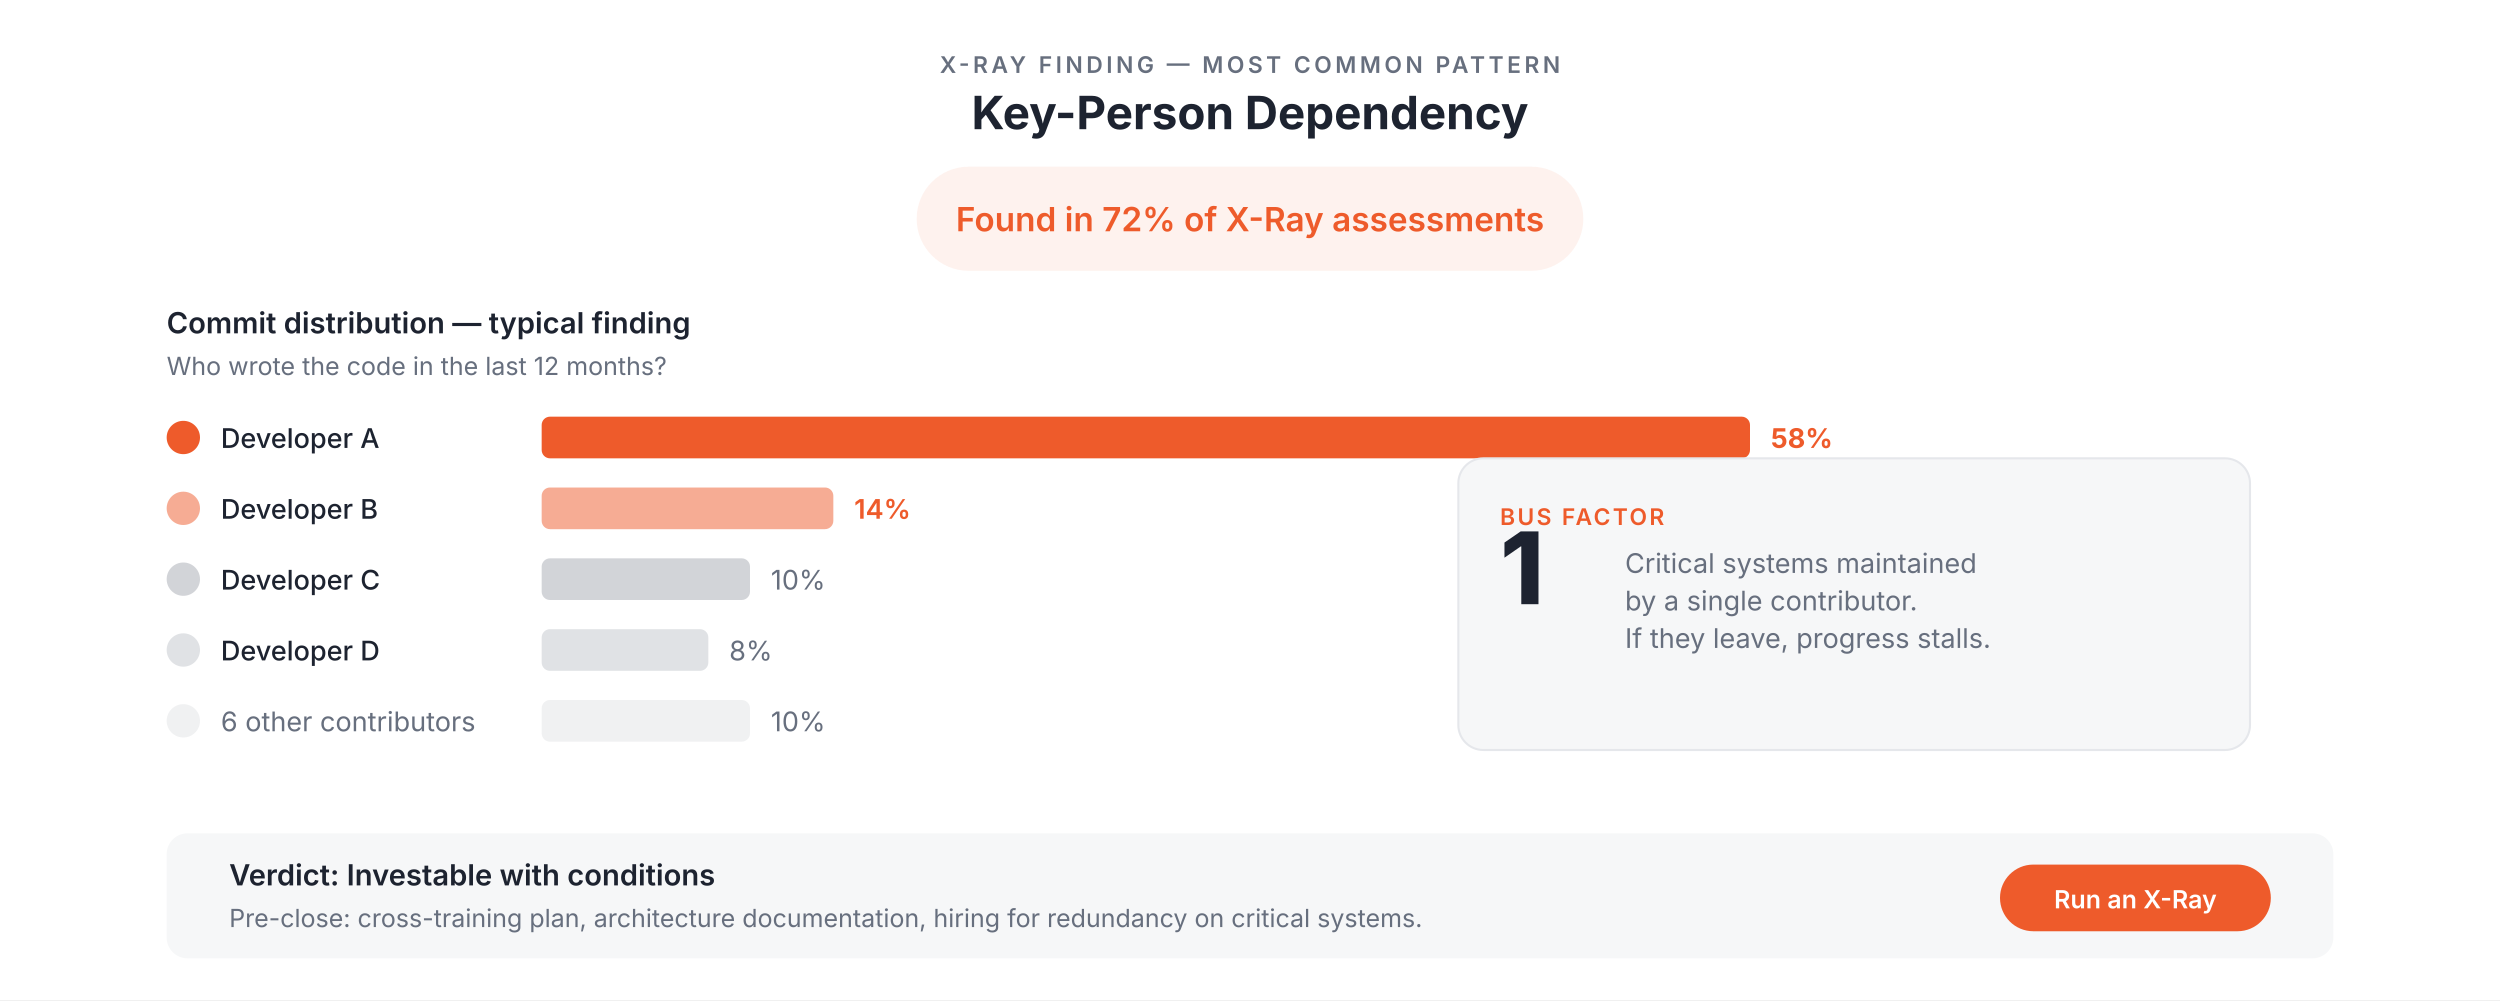
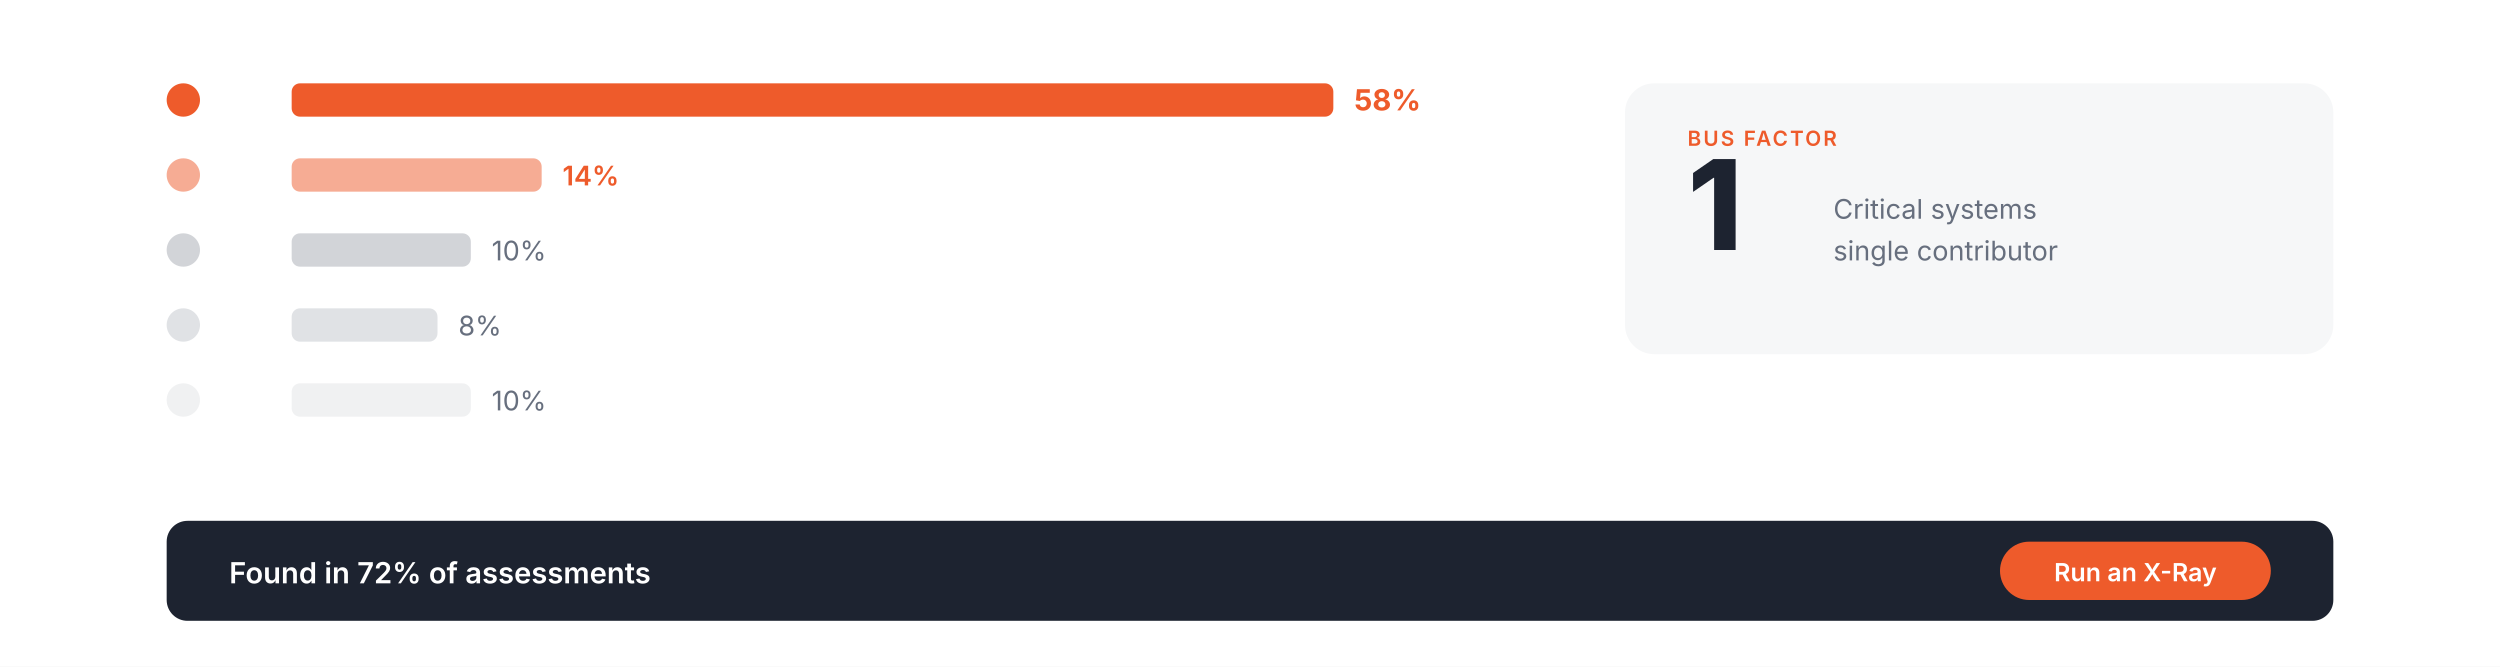
- <svg xmlns="http://www.w3.org/2000/svg" viewBox="0 0 1200 480" font-family="Inter, sans-serif">
-   <rect width="1200" height="480" fill="#FFFFFF" />
-   <text x="600" y="35" text-anchor="middle" fill="#676F7E" font-size="11" font-weight="600" letter-spacing="0.15em">X-RAY FINDING — MOST COMMON PATTERN</text>
-   <text x="600" y="62" text-anchor="middle" fill="#1D2330" font-size="22" font-weight="700">Key-Person Dependency</text>
-   <rect x="440" y="80" width="320" height="50" rx="25" fill="rgba(238, 91, 43, 0.08)" />
-   <text x="600" y="111" text-anchor="middle" fill="#EE5B2B" font-size="16" font-weight="600">Found in 72% of X-Ray assessments</text>
-   <g transform="translate(80, 160)">
-     <text x="0" y="0" fill="#1D2330" font-size="14" font-weight="600">Commit distribution — typical finding</text>
-     <text x="0" y="20" fill="#676F7E" font-size="12">Who wrote the code in the last 12 months?</text>
-     <rect x="0" y="42" width="16" height="16" rx="8" fill="#EE5B2B" />
-     <text x="26" y="55" fill="#1D2330" font-size="13" font-weight="500">Developer A</text>
-     <rect x="180" y="40" width="580" height="20" rx="4" fill="#EE5B2B" />
-     <text x="770" y="55" fill="#EE5B2B" font-size="13" font-weight="700">58%</text>
-     <rect x="0" y="76" width="16" height="16" rx="8" fill="rgba(238, 91, 43, 0.5)" />
-     <text x="26" y="89" fill="#1D2330" font-size="13" font-weight="500">Developer B</text>
-     <rect x="180" y="74" width="140" height="20" rx="4" fill="rgba(238, 91, 43, 0.5)" />
-     <text x="330" y="89" fill="#EE5B2B" font-size="13" font-weight="600">14%</text>
-     <rect x="0" y="110" width="16" height="16" rx="8" fill="rgba(103, 111, 126, 0.3)" />
-     <text x="26" y="123" fill="#1D2330" font-size="13" font-weight="500">Developer C</text>
-     <rect x="180" y="108" width="100" height="20" rx="4" fill="rgba(103, 111, 126, 0.3)" />
-     <text x="290" y="123" fill="#676F7E" font-size="13">10%</text>
-     <rect x="0" y="144" width="16" height="16" rx="8" fill="rgba(103, 111, 126, 0.2)" />
-     <text x="26" y="157" fill="#1D2330" font-size="13" font-weight="500">Developer D</text>
-     <rect x="180" y="142" width="80" height="20" rx="4" fill="rgba(103, 111, 126, 0.2)" />
-     <text x="270" y="157" fill="#676F7E" font-size="13">8%</text>
-     <rect x="0" y="178" width="16" height="16" rx="8" fill="rgba(103, 111, 126, 0.1)" />
-     <text x="26" y="191" fill="#676F7E" font-size="13">6 other contributors</text>
-     <rect x="180" y="176" width="100" height="20" rx="4" fill="rgba(103, 111, 126, 0.1)" />
-     <text x="290" y="191" fill="#676F7E" font-size="13">10%</text>
-     <rect x="620" y="60" width="380" height="140" rx="12" fill="#F6F7F8" stroke="#E5E7EB" stroke-width="1" />
-     <text x="640" y="92" fill="#EE5B2B" font-size="11" font-weight="600" letter-spacing="0.1em">BUS FACTOR</text>
-     <text x="640" y="130" fill="#1D2330" font-size="48" font-weight="800">1</text>
-     <text x="700" y="115" fill="#676F7E" font-size="13">
-       <tspan x="700" dy="0">Critical systems maintained</tspan>
-       <tspan x="700" dy="18">by a single contributor.</tspan>
-       <tspan x="700" dy="18">If they leave, progress stalls.</tspan>
-     </text>
+ <svg xmlns="http://www.w3.org/2000/svg" viewBox="0 0 1200 320" font-family="Inter, sans-serif">
+   <rect width="1200" height="320" fill="#FFFFFF" />
+   <g transform="translate(80, 40)">
+     <circle cx="8" cy="8" r="8" fill="#EE5B2B" />
+     <rect x="60" y="0" width="500" height="16" rx="4" fill="#EE5B2B" />
+     <text x="570" y="13" fill="#EE5B2B" font-size="14" font-weight="700">58%</text>
+     <circle cx="8" cy="44" r="8" fill="rgba(238,91,43,0.5)" />
+     <rect x="60" y="36" width="120" height="16" rx="4" fill="rgba(238,91,43,0.5)" />
+     <text x="190" y="49" fill="#EE5B2B" font-size="13" font-weight="600">14%</text>
+     <circle cx="8" cy="80" r="8" fill="rgba(103,111,126,0.3)" />
+     <rect x="60" y="72" width="86" height="16" rx="4" fill="rgba(103,111,126,0.3)" />
+     <text x="156" y="85" fill="#676F7E" font-size="13">10%</text>
+     <circle cx="8" cy="116" r="8" fill="rgba(103,111,126,0.2)" />
+     <rect x="60" y="108" width="70" height="16" rx="4" fill="rgba(103,111,126,0.2)" />
+     <text x="140" y="121" fill="#676F7E" font-size="13">8%</text>
+     <circle cx="8" cy="152" r="8" fill="rgba(103,111,126,0.1)" />
+     <rect x="60" y="144" width="86" height="16" rx="4" fill="rgba(103,111,126,0.1)" />
+     <text x="156" y="157" fill="#676F7E" font-size="13">10%</text>
  </g>
-   <g transform="translate(80, 400)">
-     <rect width="1040" height="60" rx="10" fill="#F6F7F8" />
-     <text x="30" y="25" fill="#1D2330" font-size="14" font-weight="600">Verdict: Investable with conditions</text>
-     <text x="30" y="45" fill="#676F7E" font-size="12">Pre-close: cross-training plan, architecture documentation, hiring for redundancy on critical systems.</text>
-     <rect x="880" y="15" width="130" height="32" rx="16" fill="#EE5B2B" />
-     <text x="945" y="36" text-anchor="middle" fill="#FFFFFF" font-size="12" font-weight="600">Run an X-Ray</text>
+   <g transform="translate(780, 40)">
+     <rect width="340" height="130" rx="14" fill="#F6F7F8" />
+     <text x="30" y="30" fill="#EE5B2B" font-size="10" font-weight="600" letter-spacing="0.1em">BUS FACTOR</text>
+     <text x="30" y="80" fill="#1D2330" font-size="60" font-weight="800">1</text>
+     <text x="100" y="65" fill="#676F7E" font-size="13">Critical systems</text>
+     <text x="100" y="85" fill="#676F7E" font-size="13">single contributor</text>
+   </g>
+   <g transform="translate(80, 250)">
+     <rect width="1040" height="48" rx="10" fill="#1D2330" />
+     <text x="30" y="30" fill="#FFFFFF" font-size="14" font-weight="600">Found in 72% of assessments</text>
+     <rect x="880" y="10" width="130" height="28" rx="14" fill="#EE5B2B" />
+     <text x="945" y="29" text-anchor="middle" fill="#FFFFFF" font-size="12" font-weight="600">Run an X-Ray</text>
  </g>
</svg>
